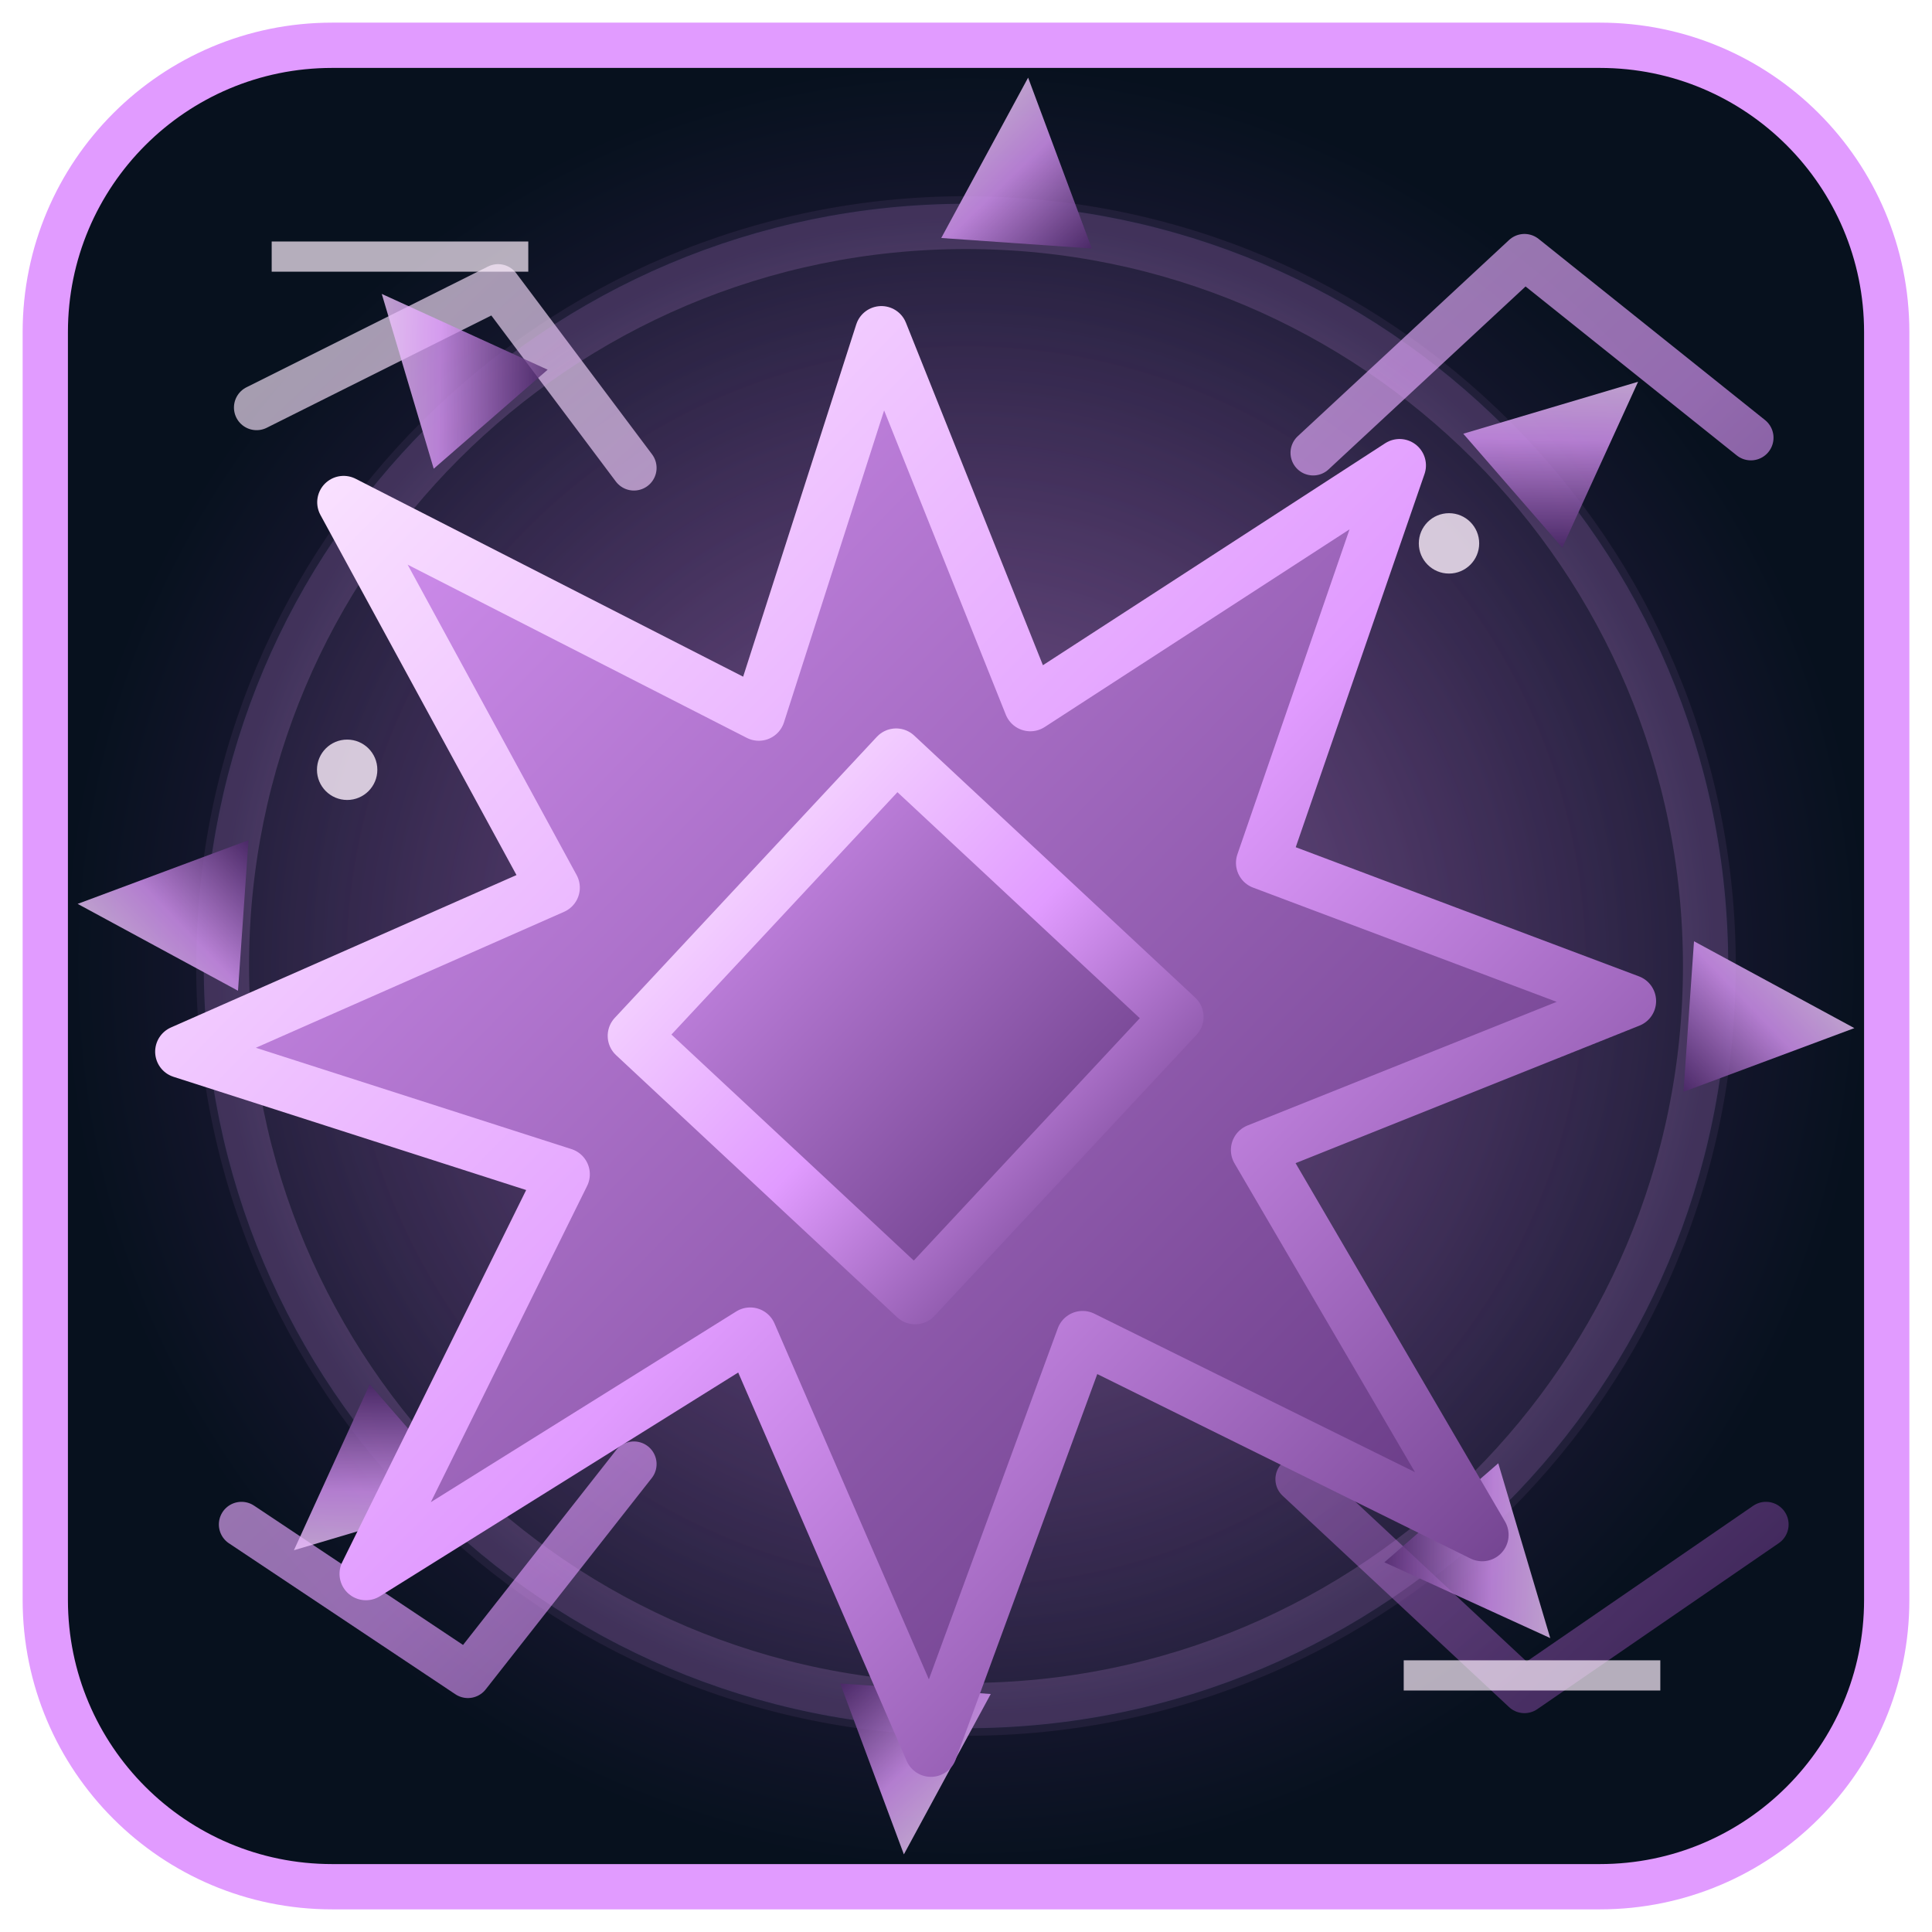
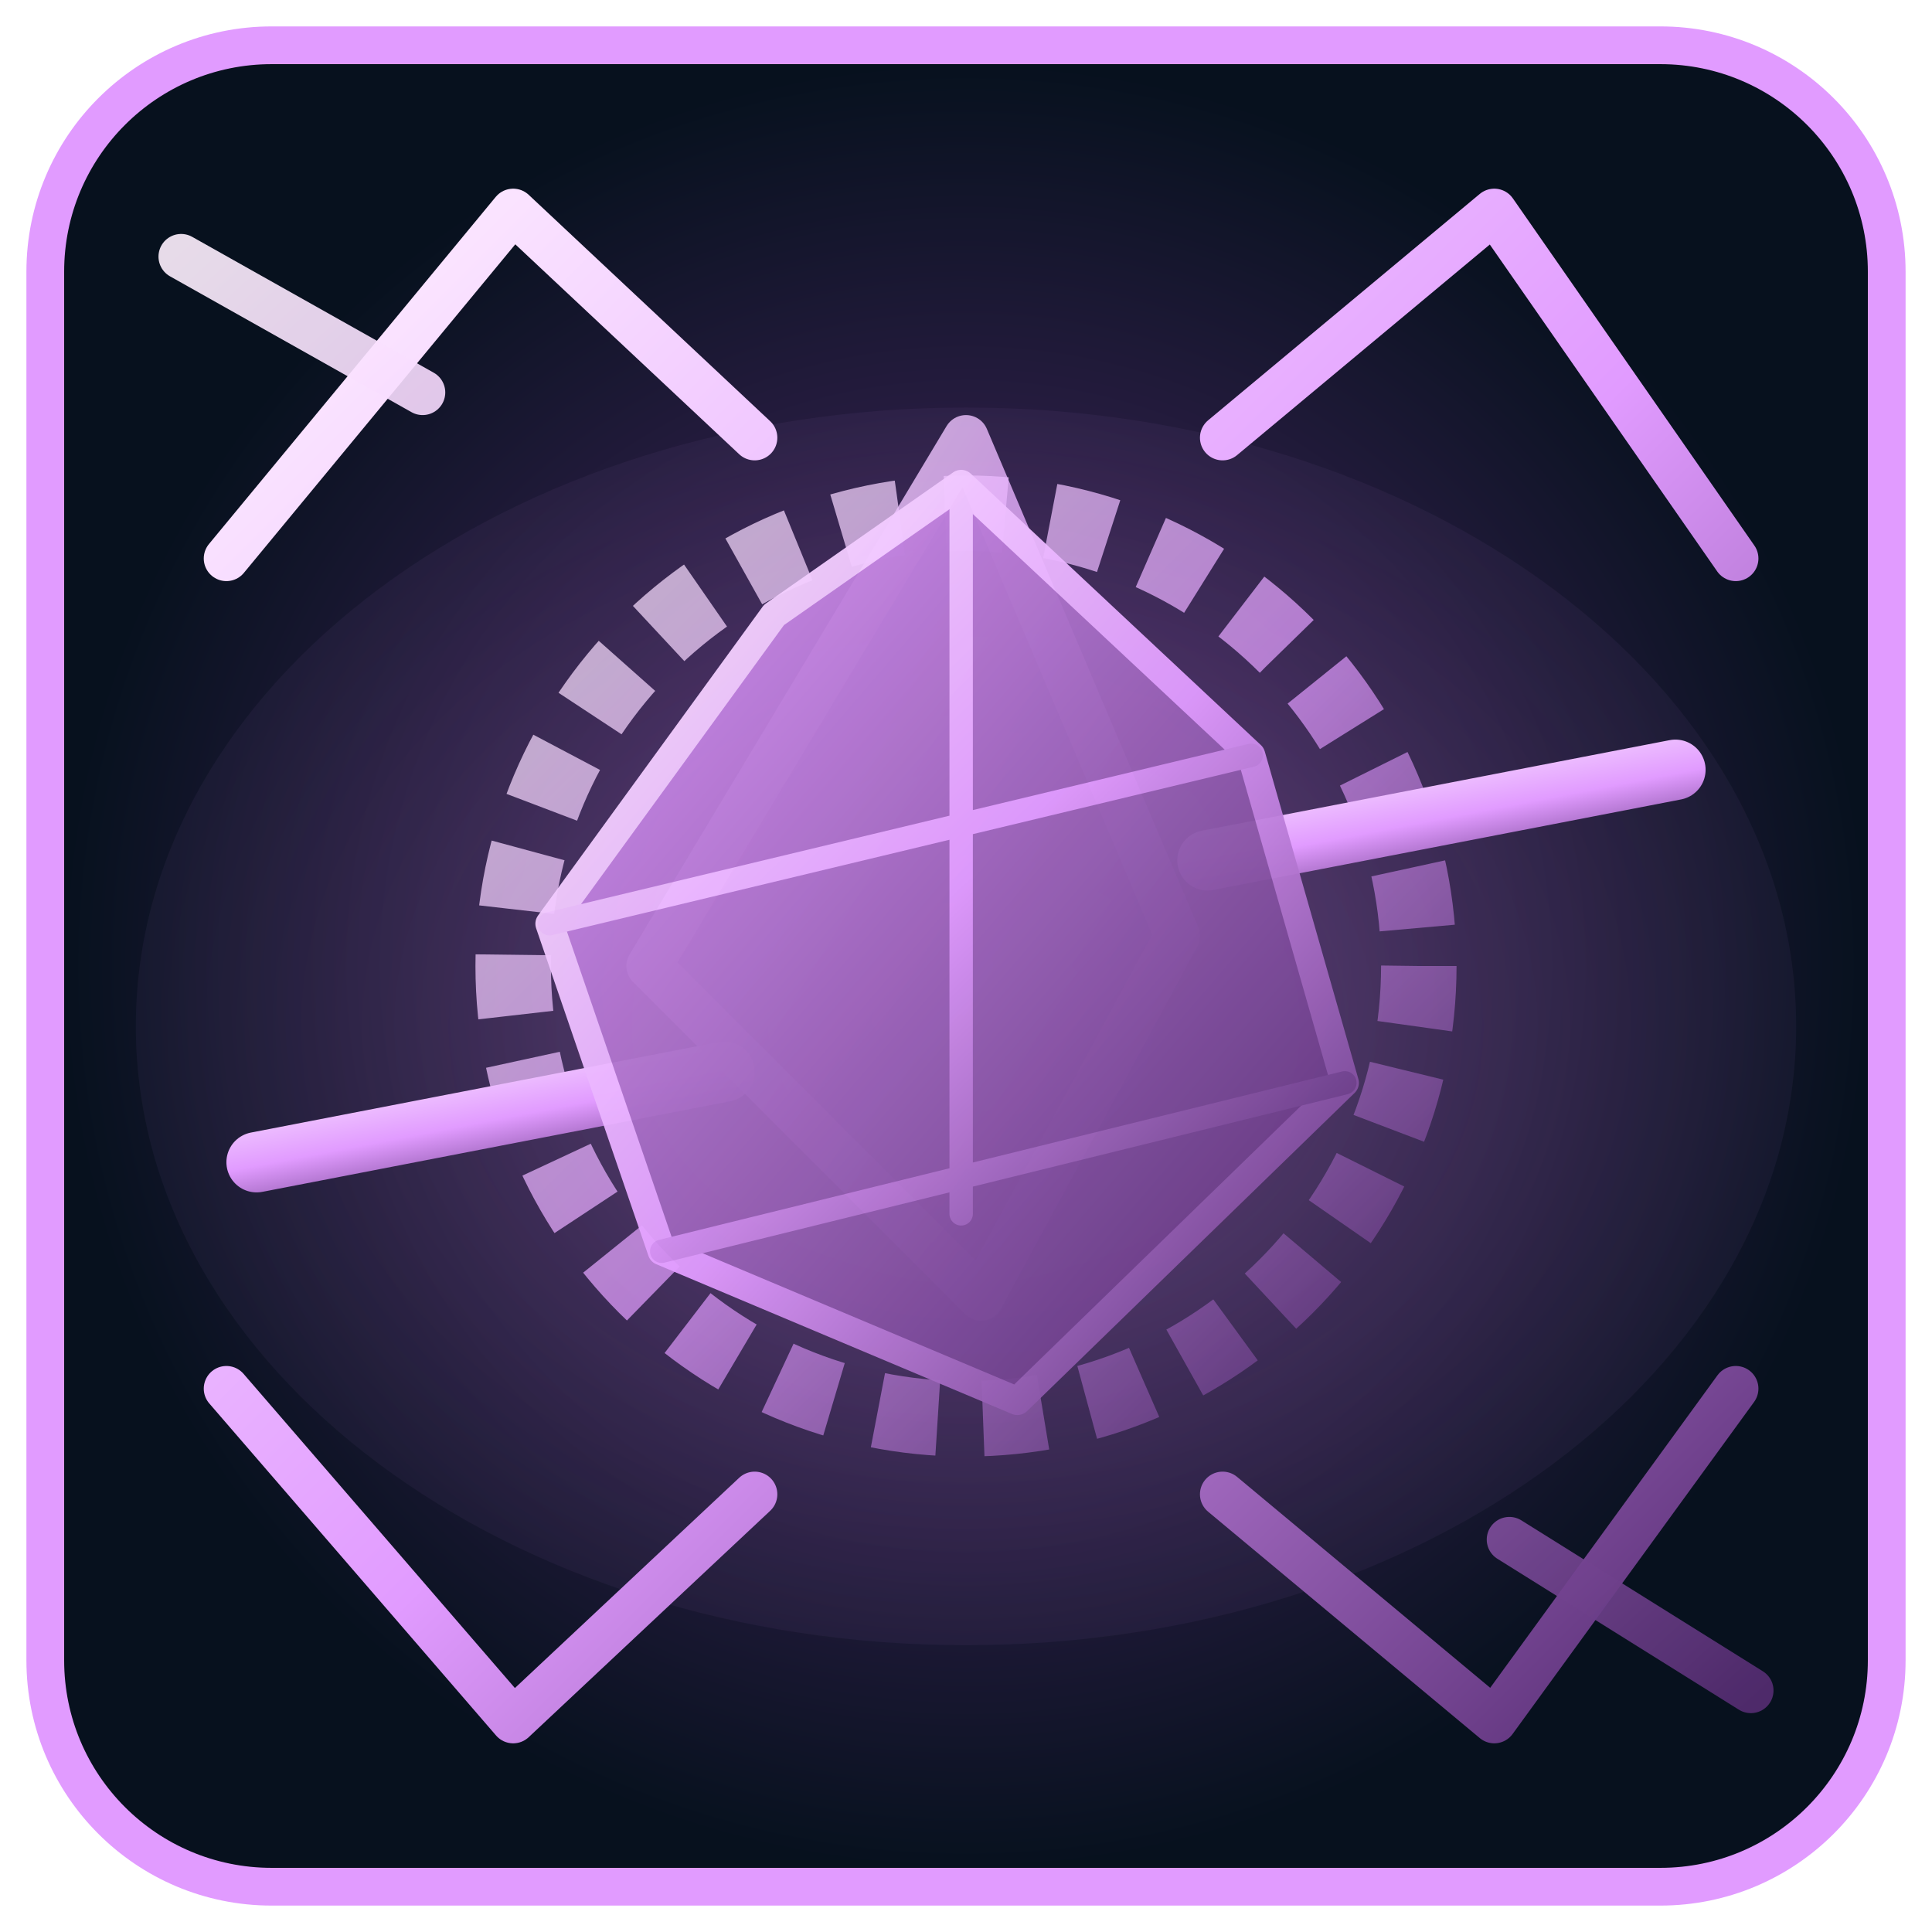
- <svg xmlns="http://www.w3.org/2000/svg" width="128" height="128" viewBox="0 0 128 128" role="img" aria-label="六角織者 R 命運之網" data-skill-id="hexweave:R">
+ <svg xmlns="http://www.w3.org/2000/svg" width="128" height="128" viewBox="0 0 128 128" role="img" aria-label="六角織者 R 命運之網" data-skill-id="hexweave:R" data-scene="domain">
  <defs>
    <radialGradient id="ground">
      <stop stop-color="#552c72" />
      <stop offset="1" stop-color="#07111e" />
    </radialGradient>
    <linearGradient id="bright" x2="1" y2="1">
      <stop stop-color="#fff1ff" />
      <stop offset=".52" stop-color="#e19bff" />
      <stop offset="1" stop-color="#552c72" />
    </linearGradient>
    <linearGradient id="metal" x2="1" y2="1">
      <stop stop-color="#e19bff" />
      <stop offset="1" stop-color="#552c72" />
    </linearGradient>
    <radialGradient id="accent">
      <stop stop-color="#fff1ff" stop-opacity=".9" />
      <stop offset="1" stop-color="#e19bff" stop-opacity=".25" />
    </radialGradient>
  </defs>
-   <rect x="3" y="3" width="122" height="122" rx="19" fill="url(#ground)" stroke="#e19bff" stroke-width="3" />
-   <circle cx="64" cy="64" r="51" fill="url(#accent)" opacity=".27" />
-   <g opacity=".65">
-     <path d="M17 27 L33 19 L42 31 M87 30 L101 17 L116 29 M16 101 L31 111 L42 97 M86 98 L101 112 L117 101" fill="none" stroke="url(#bright)" stroke-width="3" stroke-linecap="round" stroke-linejoin="round" />
+   <rect x="3" y="3" width="122" height="122" rx="15" fill="url(#ground)" stroke="#e19bff" stroke-width="2.5" />
+   <ellipse cx="64" cy="68" rx="55" ry="41" fill="url(#accent)" opacity=".18" />
+   <g>
+     <circle cx="64" cy="64" r="30" fill="none" stroke="url(#bright)" stroke-width="5" stroke-dasharray="4 3" opacity=".72" />
+     <path d="M80 57 L111 51" fill="none" stroke="url(#bright)" stroke-width="4" stroke-linecap="round" stroke-linejoin="round" opacity="1" />
+     <path d="M48 71 L17 77" fill="none" stroke="url(#bright)" stroke-width="4" stroke-linecap="round" stroke-linejoin="round" opacity="1" />
+     <path d="M64 29 L78 62 L65 86 L43 64 Z" fill="url(#metal)" stroke="url(#bright)" stroke-width="3" stroke-linejoin="round" opacity="0.8" />
+     <g transform="translate(24 24) scale(.62)" opacity=".95">
+       <path d="M64 13 L95 42 L105 77 L70 111 L32 95 L20 60 L44 27 Z" fill="url(#metal)" stroke="url(#bright)" stroke-width="3" stroke-linejoin="round" opacity="1" />
+       <path d="M64 13 L64 91 M20 60 L95 42 M32 95 L105 77" fill="none" stroke="url(#bright)" stroke-width="2.5" stroke-linecap="round" stroke-linejoin="round" opacity="1" />
+     </g>
+     <path d="M15 37 L34 14 L50 29 M81 29 L99 14 L115 37 M15 92 L34 114 L50 99 M81 99 L99 114 L115 92" fill="none" stroke="url(#bright)" stroke-width="3" stroke-linecap="round" stroke-linejoin="round" opacity="1" />
+     <path d="M12 17 L28 26 M100 102 L116 112" fill="none" stroke="url(#bright)" stroke-width="3" stroke-linecap="round" stroke-linejoin="round" opacity="0.9" />
  </g>
-   <g opacity=".78">
-     <circle cx="64" cy="64" r="49" fill="none" stroke="url(#accent)" stroke-width="3" opacity=".8" />
-     <path d="M64 5 L59 16 L69 16 Z" fill="url(#bright)" transform="rotate(4 64 64)" />
-     <path d="M64 5 L59 16 L69 16 Z" fill="url(#bright)" transform="rotate(49 64 64)" />
-     <path d="M64 5 L59 16 L69 16 Z" fill="url(#bright)" transform="rotate(94 64 64)" />
-     <path d="M64 5 L59 16 L69 16 Z" fill="url(#bright)" transform="rotate(139 64 64)" />
-     <path d="M64 5 L59 16 L69 16 Z" fill="url(#bright)" transform="rotate(184 64 64)" />
-     <path d="M64 5 L59 16 L69 16 Z" fill="url(#bright)" transform="rotate(229 64 64)" />
-     <path d="M64 5 L59 16 L69 16 Z" fill="url(#bright)" transform="rotate(274 64 64)" />
-     <path d="M64 5 L59 16 L69 16 Z" fill="url(#bright)" transform="rotate(319 64 64)" />
-   </g>
-   <g transform="translate(-4 4) rotate(-2 64 64)">
-     <path d="M64 18 L73 43 L98 28 L88 54 L112 64 L87 73 L101 99 L75 85 L64 112 L53 84 L27 99 L41 73 L16 64 L41 54 L28 28 L55 43 Z" fill="url(#metal)" stroke="url(#bright)" stroke-width="3.5" stroke-linejoin="round" />
-     <path d="M64 46 L82 64 L64 82 L46 64 Z" fill="url(#metal)" stroke="url(#bright)" stroke-width="3.5" stroke-linejoin="round" />
-   </g>
-   <g>
-     <circle cx="96" cy="36" r="2" fill="#fff1ff" opacity=".8" />
-     <circle cx="73" cy="106" r="0" fill="#fff1ff" opacity=".8" />
-     <circle cx="23" cy="51" r="2" fill="#fff1ff" opacity=".8" />
-   </g>
-   <path d="M18 17 L35 17 M93 111 L110 111" stroke="#fff1ff" stroke-width="2" opacity=".7" />
</svg>
